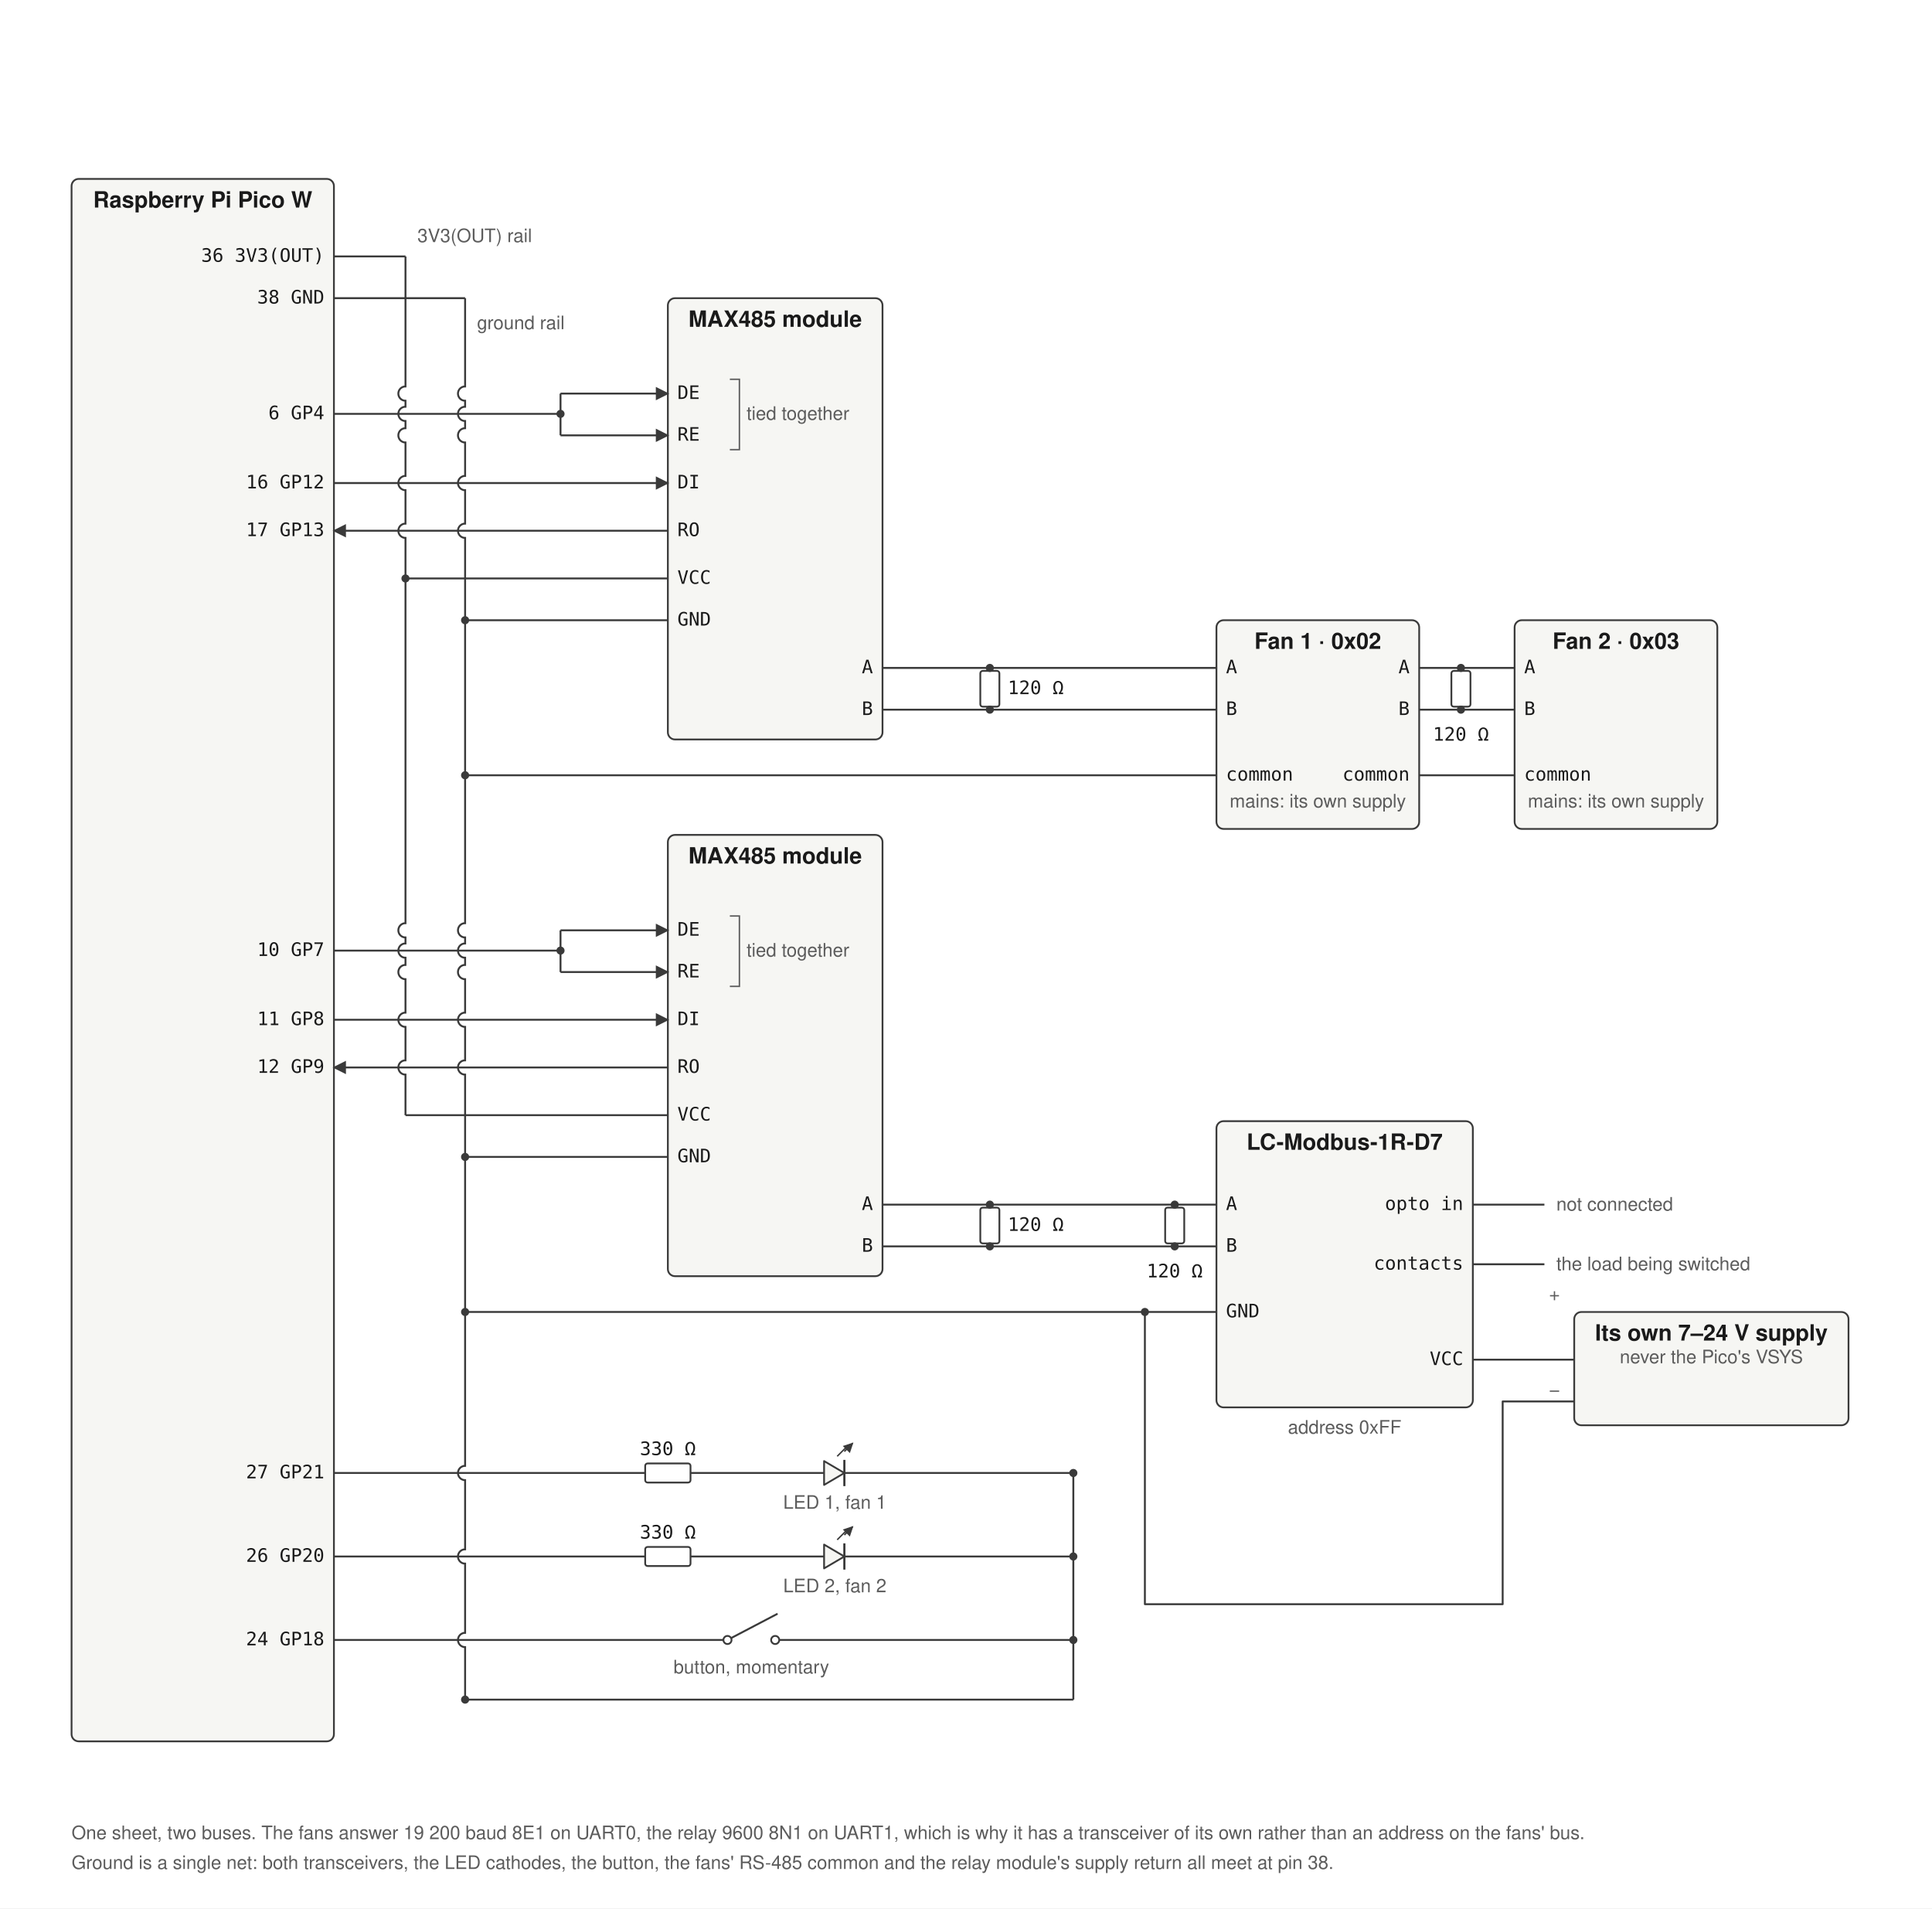
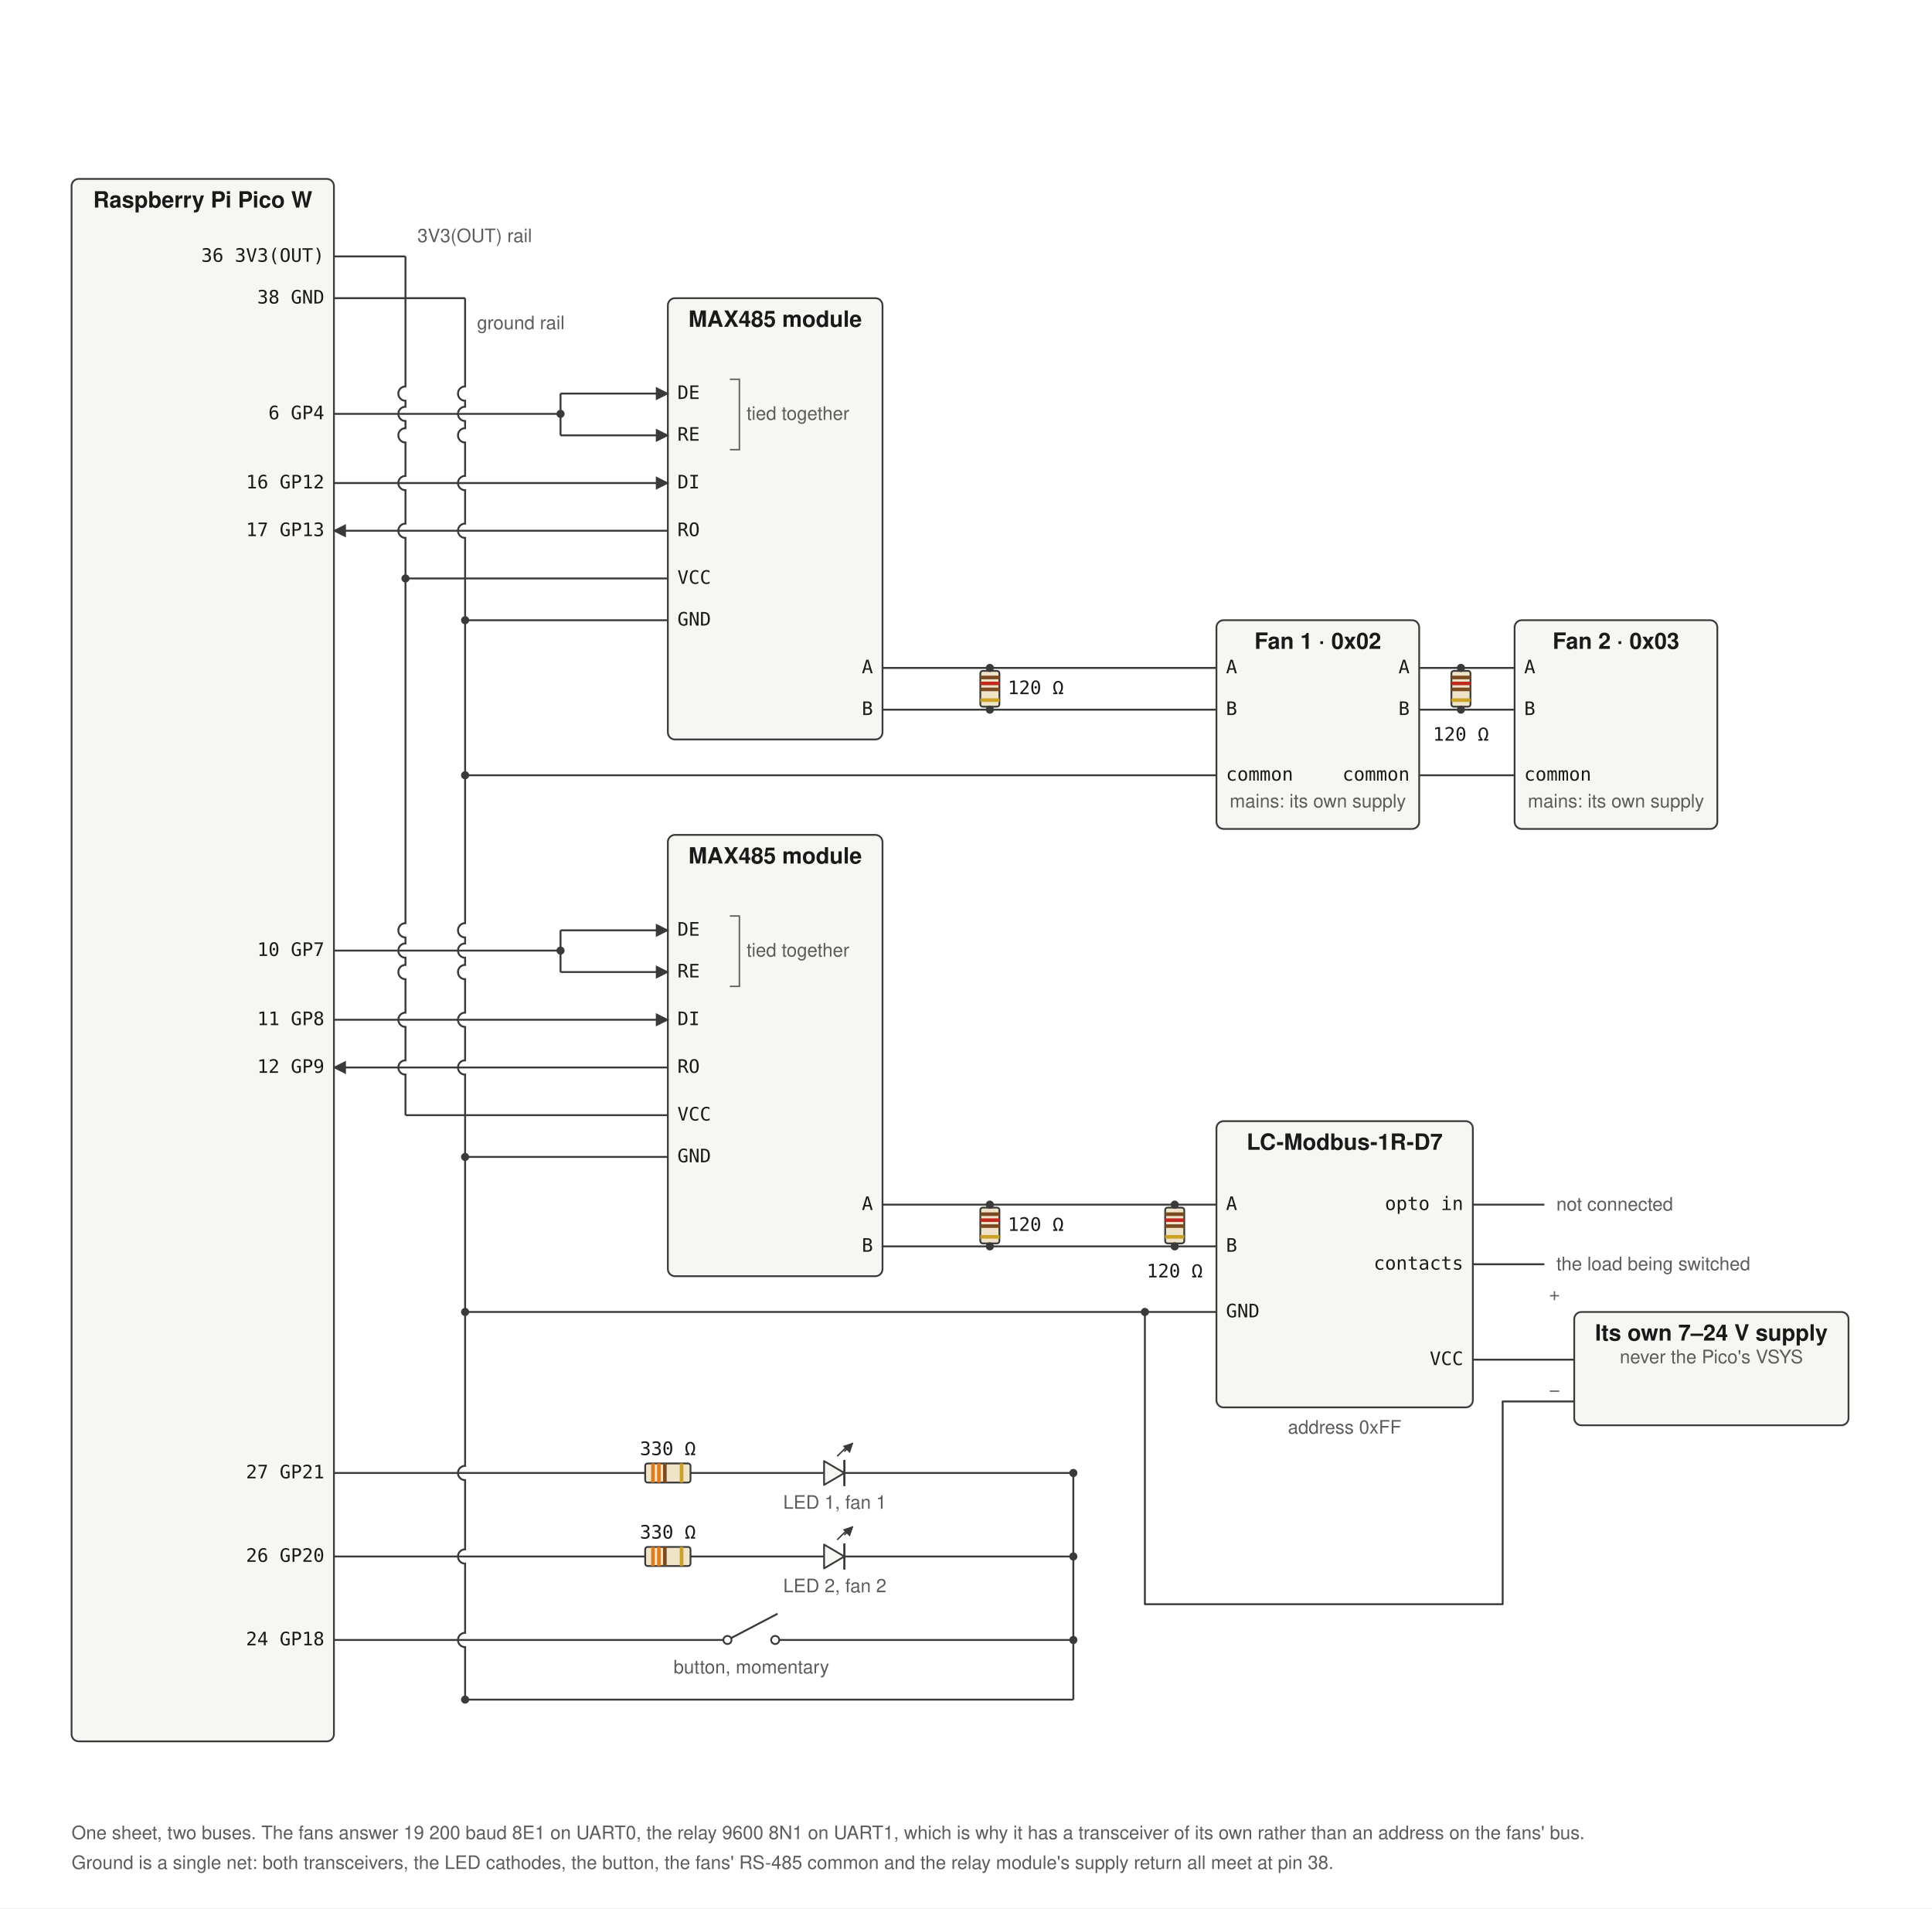
<svg xmlns="http://www.w3.org/2000/svg" viewBox="0 0 1620 1600" width="1620" height="1600" role="img" aria-label="The whole controller, pin by pin">
  <defs>
    <marker id="arrow" viewBox="0 0 10 10" refX="9" refY="5" markerWidth="7" markerHeight="7" orient="auto-start-reverse">
      <path d="M0 0 L10 5 L0 10 z" fill="#3a3a3a" />
    </marker>
  </defs>
  <rect width="1620" height="1600" fill="#ffffff" />
  <rect x="60" y="150" width="220" height="1310" rx="6" fill="#f6f6f3" stroke="#3a3a3a" stroke-width="1.5" />
  <text x="170" y="174" text-anchor="middle" font-family="ui-sans-serif, -apple-system, 'Segoe UI', Helvetica, Arial, sans-serif" font-size="18.8" font-weight="600" fill="#1a1a1a">Raspberry Pi Pico W</text>
  <rect x="560" y="250" width="180" height="370" rx="6" fill="#f6f6f3" stroke="#3a3a3a" stroke-width="1.5" />
  <text x="650" y="274" text-anchor="middle" font-family="ui-sans-serif, -apple-system, 'Segoe UI', Helvetica, Arial, sans-serif" font-size="18.8" font-weight="600" fill="#1a1a1a">MAX485 module</text>
  <rect x="560" y="700" width="180" height="370" rx="6" fill="#f6f6f3" stroke="#3a3a3a" stroke-width="1.5" />
  <text x="650" y="724" text-anchor="middle" font-family="ui-sans-serif, -apple-system, 'Segoe UI', Helvetica, Arial, sans-serif" font-size="18.8" font-weight="600" fill="#1a1a1a">MAX485 module</text>
  <rect x="1020" y="520" width="170" height="175" rx="6" fill="#f6f6f3" stroke="#3a3a3a" stroke-width="1.5" />
  <text x="1105" y="544" text-anchor="middle" font-family="ui-sans-serif, -apple-system, 'Segoe UI', Helvetica, Arial, sans-serif" font-size="18.8" font-weight="600" fill="#1a1a1a">Fan 1 · 0x02</text>
  <rect x="1270" y="520" width="170" height="175" rx="6" fill="#f6f6f3" stroke="#3a3a3a" stroke-width="1.5" />
  <text x="1355" y="544" text-anchor="middle" font-family="ui-sans-serif, -apple-system, 'Segoe UI', Helvetica, Arial, sans-serif" font-size="18.8" font-weight="600" fill="#1a1a1a">Fan 2 · 0x03</text>
  <rect x="1020" y="940" width="215" height="240" rx="6" fill="#f6f6f3" stroke="#3a3a3a" stroke-width="1.5" />
  <text x="1127.5" y="964" text-anchor="middle" font-family="ui-sans-serif, -apple-system, 'Segoe UI', Helvetica, Arial, sans-serif" font-size="18.8" font-weight="600" fill="#1a1a1a">LC-Modbus-1R-D7</text>
  <text x="1127.5" y="1202" text-anchor="middle" font-family="ui-sans-serif, -apple-system, 'Segoe UI', Helvetica, Arial, sans-serif" font-size="15.6" fill="#5c5c5c">address 0xFF</text>
  <rect x="1320" y="1100" width="230" height="95" rx="6" fill="#f6f6f3" stroke="#3a3a3a" stroke-width="1.5" />
  <text x="1435" y="1124" text-anchor="middle" font-family="ui-sans-serif, -apple-system, 'Segoe UI', Helvetica, Arial, sans-serif" font-size="18.8" font-weight="600" fill="#1a1a1a">Its own 7–24 V supply</text>
  <text x="1435" y="1143" text-anchor="middle" font-family="ui-sans-serif, -apple-system, 'Segoe UI', Helvetica, Arial, sans-serif" font-size="15.6" fill="#5c5c5c">never the Pico's VSYS</text>
  <text x="272" y="219.5" text-anchor="end" font-family="ui-monospace, SFMono-Regular, Menlo, Consolas, monospace" font-size="15.6" fill="#1a1a1a">36 3V3(OUT)</text>
  <text x="272" y="254.5" text-anchor="end" font-family="ui-monospace, SFMono-Regular, Menlo, Consolas, monospace" font-size="15.6" fill="#1a1a1a">38 GND</text>
  <text x="272" y="351.5" text-anchor="end" font-family="ui-monospace, SFMono-Regular, Menlo, Consolas, monospace" font-size="15.6" fill="#1a1a1a">6 GP4</text>
  <text x="272" y="409.5" text-anchor="end" font-family="ui-monospace, SFMono-Regular, Menlo, Consolas, monospace" font-size="15.6" fill="#1a1a1a">16 GP12</text>
  <text x="272" y="449.5" text-anchor="end" font-family="ui-monospace, SFMono-Regular, Menlo, Consolas, monospace" font-size="15.6" fill="#1a1a1a">17 GP13</text>
  <text x="272" y="801.5" text-anchor="end" font-family="ui-monospace, SFMono-Regular, Menlo, Consolas, monospace" font-size="15.6" fill="#1a1a1a">10 GP7</text>
  <text x="272" y="859.5" text-anchor="end" font-family="ui-monospace, SFMono-Regular, Menlo, Consolas, monospace" font-size="15.6" fill="#1a1a1a">11 GP8</text>
  <text x="272" y="899.5" text-anchor="end" font-family="ui-monospace, SFMono-Regular, Menlo, Consolas, monospace" font-size="15.6" fill="#1a1a1a">12 GP9</text>
  <text x="272" y="1239.5" text-anchor="end" font-family="ui-monospace, SFMono-Regular, Menlo, Consolas, monospace" font-size="15.6" fill="#1a1a1a">27 GP21</text>
  <text x="272" y="1309.5" text-anchor="end" font-family="ui-monospace, SFMono-Regular, Menlo, Consolas, monospace" font-size="15.6" fill="#1a1a1a">26 GP20</text>
  <text x="272" y="1379.5" text-anchor="end" font-family="ui-monospace, SFMono-Regular, Menlo, Consolas, monospace" font-size="15.6" fill="#1a1a1a">24 GP18</text>
  <text x="568" y="334.5" text-anchor="start" font-family="ui-monospace, SFMono-Regular, Menlo, Consolas, monospace" font-size="15.6" fill="#1a1a1a">DE</text>
  <text x="568" y="369.5" text-anchor="start" font-family="ui-monospace, SFMono-Regular, Menlo, Consolas, monospace" font-size="15.6" fill="#1a1a1a">RE</text>
  <text x="568" y="409.5" text-anchor="start" font-family="ui-monospace, SFMono-Regular, Menlo, Consolas, monospace" font-size="15.6" fill="#1a1a1a">DI</text>
  <text x="568" y="449.5" text-anchor="start" font-family="ui-monospace, SFMono-Regular, Menlo, Consolas, monospace" font-size="15.6" fill="#1a1a1a">RO</text>
  <text x="568" y="489.5" text-anchor="start" font-family="ui-monospace, SFMono-Regular, Menlo, Consolas, monospace" font-size="15.6" fill="#1a1a1a">VCC</text>
  <text x="568" y="524.5" text-anchor="start" font-family="ui-monospace, SFMono-Regular, Menlo, Consolas, monospace" font-size="15.6" fill="#1a1a1a">GND</text>
  <text x="732" y="564.5" text-anchor="end" font-family="ui-monospace, SFMono-Regular, Menlo, Consolas, monospace" font-size="15.6" fill="#1a1a1a">A</text>
  <text x="732" y="599.5" text-anchor="end" font-family="ui-monospace, SFMono-Regular, Menlo, Consolas, monospace" font-size="15.6" fill="#1a1a1a">B</text>
  <text x="568" y="784.5" text-anchor="start" font-family="ui-monospace, SFMono-Regular, Menlo, Consolas, monospace" font-size="15.6" fill="#1a1a1a">DE</text>
  <text x="568" y="819.5" text-anchor="start" font-family="ui-monospace, SFMono-Regular, Menlo, Consolas, monospace" font-size="15.6" fill="#1a1a1a">RE</text>
  <text x="568" y="859.5" text-anchor="start" font-family="ui-monospace, SFMono-Regular, Menlo, Consolas, monospace" font-size="15.6" fill="#1a1a1a">DI</text>
  <text x="568" y="899.5" text-anchor="start" font-family="ui-monospace, SFMono-Regular, Menlo, Consolas, monospace" font-size="15.6" fill="#1a1a1a">RO</text>
  <text x="568" y="939.5" text-anchor="start" font-family="ui-monospace, SFMono-Regular, Menlo, Consolas, monospace" font-size="15.6" fill="#1a1a1a">VCC</text>
  <text x="568" y="974.5" text-anchor="start" font-family="ui-monospace, SFMono-Regular, Menlo, Consolas, monospace" font-size="15.6" fill="#1a1a1a">GND</text>
  <text x="732" y="1014.5" text-anchor="end" font-family="ui-monospace, SFMono-Regular, Menlo, Consolas, monospace" font-size="15.6" fill="#1a1a1a">A</text>
  <text x="732" y="1049.5" text-anchor="end" font-family="ui-monospace, SFMono-Regular, Menlo, Consolas, monospace" font-size="15.6" fill="#1a1a1a">B</text>
  <text x="1028" y="564.5" text-anchor="start" font-family="ui-monospace, SFMono-Regular, Menlo, Consolas, monospace" font-size="15.6" fill="#1a1a1a">A</text>
  <text x="1028" y="599.5" text-anchor="start" font-family="ui-monospace, SFMono-Regular, Menlo, Consolas, monospace" font-size="15.6" fill="#1a1a1a">B</text>
  <text x="1028" y="654.5" text-anchor="start" font-family="ui-monospace, SFMono-Regular, Menlo, Consolas, monospace" font-size="15.6" fill="#1a1a1a">common</text>
  <text x="1182" y="564.5" text-anchor="end" font-family="ui-monospace, SFMono-Regular, Menlo, Consolas, monospace" font-size="15.6" fill="#1a1a1a">A</text>
  <text x="1182" y="599.5" text-anchor="end" font-family="ui-monospace, SFMono-Regular, Menlo, Consolas, monospace" font-size="15.6" fill="#1a1a1a">B</text>
  <text x="1182" y="654.5" text-anchor="end" font-family="ui-monospace, SFMono-Regular, Menlo, Consolas, monospace" font-size="15.6" fill="#1a1a1a">common</text>
  <text x="1278" y="564.5" text-anchor="start" font-family="ui-monospace, SFMono-Regular, Menlo, Consolas, monospace" font-size="15.6" fill="#1a1a1a">A</text>
  <text x="1278" y="599.5" text-anchor="start" font-family="ui-monospace, SFMono-Regular, Menlo, Consolas, monospace" font-size="15.6" fill="#1a1a1a">B</text>
  <text x="1278" y="654.5" text-anchor="start" font-family="ui-monospace, SFMono-Regular, Menlo, Consolas, monospace" font-size="15.6" fill="#1a1a1a">common</text>
  <text x="1028" y="1014.5" text-anchor="start" font-family="ui-monospace, SFMono-Regular, Menlo, Consolas, monospace" font-size="15.6" fill="#1a1a1a">A</text>
  <text x="1028" y="1049.5" text-anchor="start" font-family="ui-monospace, SFMono-Regular, Menlo, Consolas, monospace" font-size="15.6" fill="#1a1a1a">B</text>
  <text x="1028" y="1104.5" text-anchor="start" font-family="ui-monospace, SFMono-Regular, Menlo, Consolas, monospace" font-size="15.6" fill="#1a1a1a">GND</text>
  <text x="1227" y="1014.5" text-anchor="end" font-family="ui-monospace, SFMono-Regular, Menlo, Consolas, monospace" font-size="15.6" fill="#1a1a1a">opto in</text>
  <text x="1227" y="1064.5" text-anchor="end" font-family="ui-monospace, SFMono-Regular, Menlo, Consolas, monospace" font-size="15.6" fill="#1a1a1a">contacts</text>
  <text x="1227" y="1144.5" text-anchor="end" font-family="ui-monospace, SFMono-Regular, Menlo, Consolas, monospace" font-size="15.6" fill="#1a1a1a">VCC</text>
  <path d="M280 215 L340 215" fill="none" stroke="#3a3a3a" stroke-width="1.6" stroke-linejoin="round" />
  <path d="M340 215 L340 324 A 6 6 0 0 0 340 336 L340 341 A 6 6 0 0 0 340 353 L340 359 A 6 6 0 0 0 340 371 L340 399 A 6 6 0 0 0 340 411 L340 439 A 6 6 0 0 0 340 451 L340 774 A 6 6 0 0 0 340 786 L340 791 A 6 6 0 0 0 340 803 L340 809 A 6 6 0 0 0 340 821 L340 849 A 6 6 0 0 0 340 861 L340 889 A 6 6 0 0 0 340 901 L340 935" fill="none" stroke="#3a3a3a" stroke-width="1.6" />
  <path d="M340 485 L560 485" fill="none" stroke="#3a3a3a" stroke-width="1.6" stroke-linejoin="round" />
  <path d="M340 935 L560 935" fill="none" stroke="#3a3a3a" stroke-width="1.6" stroke-linejoin="round" />
  <circle cx="340" cy="485" r="3.4" fill="#3a3a3a" />
  <text x="350" y="203" text-anchor="start" font-family="ui-sans-serif, -apple-system, 'Segoe UI', Helvetica, Arial, sans-serif" font-size="15.6" fill="#5c5c5c">3V3(OUT) rail</text>
  <path d="M280 250 L390 250" fill="none" stroke="#3a3a3a" stroke-width="1.6" stroke-linejoin="round" />
  <path d="M390 250 L390 324 A 6 6 0 0 0 390 336 L390 341 A 6 6 0 0 0 390 353 L390 359 A 6 6 0 0 0 390 371 L390 399 A 6 6 0 0 0 390 411 L390 439 A 6 6 0 0 0 390 451 L390 774 A 6 6 0 0 0 390 786 L390 791 A 6 6 0 0 0 390 803 L390 809 A 6 6 0 0 0 390 821 L390 849 A 6 6 0 0 0 390 861 L390 889 A 6 6 0 0 0 390 901 L390 1229 A 6 6 0 0 0 390 1241 L390 1299 A 6 6 0 0 0 390 1311 L390 1369 A 6 6 0 0 0 390 1381 L390 1425" fill="none" stroke="#3a3a3a" stroke-width="1.6" />
  <path d="M390 520 L560 520" fill="none" stroke="#3a3a3a" stroke-width="1.6" stroke-linejoin="round" />
  <circle cx="390" cy="520" r="3.4" fill="#3a3a3a" />
  <path d="M390 650 L1020 650" fill="none" stroke="#3a3a3a" stroke-width="1.6" stroke-linejoin="round" />
  <circle cx="390" cy="650" r="3.4" fill="#3a3a3a" />
  <path d="M390 970 L560 970" fill="none" stroke="#3a3a3a" stroke-width="1.6" stroke-linejoin="round" />
  <circle cx="390" cy="970" r="3.4" fill="#3a3a3a" />
  <path d="M390 1100 L1020 1100" fill="none" stroke="#3a3a3a" stroke-width="1.6" stroke-linejoin="round" />
  <circle cx="390" cy="1100" r="3.4" fill="#3a3a3a" />
  <path d="M390 1425 L900 1425" fill="none" stroke="#3a3a3a" stroke-width="1.6" stroke-linejoin="round" />
  <circle cx="390" cy="1425" r="3.4" fill="#3a3a3a" />
  <text x="400" y="276" text-anchor="start" font-family="ui-sans-serif, -apple-system, 'Segoe UI', Helvetica, Arial, sans-serif" font-size="15.6" fill="#5c5c5c">ground rail</text>
  <path d="M280 405 L560 405" fill="none" stroke="#3a3a3a" stroke-width="1.6" stroke-linejoin="round" marker-end="url(#arrow)" />
  <path d="M560 445 L280 445" fill="none" stroke="#3a3a3a" stroke-width="1.6" stroke-linejoin="round" marker-end="url(#arrow)" />
  <path d="M280 347 L470 347" fill="none" stroke="#3a3a3a" stroke-width="1.6" stroke-linejoin="round" />
  <path d="M470 330 L470 365" fill="none" stroke="#3a3a3a" stroke-width="1.6" stroke-linejoin="round" />
  <path d="M470 330 L560 330" fill="none" stroke="#3a3a3a" stroke-width="1.6" stroke-linejoin="round" marker-end="url(#arrow)" />
  <path d="M470 365 L560 365" fill="none" stroke="#3a3a3a" stroke-width="1.6" stroke-linejoin="round" marker-end="url(#arrow)" />
  <circle cx="470" cy="347" r="3.4" fill="#3a3a3a" />
  <path d="M612 318 L620 318 L620 377 L612 377" fill="none" stroke="#5c5c5c" stroke-width="1.2" />
  <text x="626" y="352" text-anchor="start" font-family="ui-sans-serif, -apple-system, 'Segoe UI', Helvetica, Arial, sans-serif" font-size="15.6" fill="#5c5c5c">tied together</text>
  <path d="M740 560 L1020 560" fill="none" stroke="#3a3a3a" stroke-width="1.6" stroke-linejoin="round" />
  <path d="M1190 560 L1270 560" fill="none" stroke="#3a3a3a" stroke-width="1.6" stroke-linejoin="round" />
  <path d="M740 595 L1020 595" fill="none" stroke="#3a3a3a" stroke-width="1.6" stroke-linejoin="round" />
  <path d="M1190 595 L1270 595" fill="none" stroke="#3a3a3a" stroke-width="1.6" stroke-linejoin="round" />
  <path d="M1190 650 L1270 650" fill="none" stroke="#3a3a3a" stroke-width="1.6" stroke-linejoin="round" />
  <path d="M830 560 L830 562.5" fill="none" stroke="#3a3a3a" stroke-width="1.6" stroke-linejoin="round" />
  <path d="M830 592.5 L830 595" fill="none" stroke="#3a3a3a" stroke-width="1.6" stroke-linejoin="round" />
-   <rect x="822" y="562.5" width="16" height="30" rx="2" fill="#ffffff" stroke="#3a3a3a" stroke-width="1.5" />
+   <rect x="822" y="562.5" width="16" height="30" rx="2" fill="#efe3c8" stroke="#3a3a3a" stroke-width="1.5" />
+   <rect x="822" y="566.5" width="16" height="3" fill="#7a4a21" />
+   <rect x="822" y="571.5" width="16" height="3" fill="#c02a1f" />
+   <rect x="822" y="576.5" width="16" height="3" fill="#7a4a21" />
+   <rect x="822" y="585.5" width="16" height="3" fill="#c9a227" />
  <text x="845" y="582" text-anchor="start" font-family="ui-monospace, SFMono-Regular, Menlo, Consolas, monospace" font-size="15.6" fill="#1a1a1a">120 Ω</text>
  <circle cx="830" cy="560" r="3.4" fill="#3a3a3a" />
  <circle cx="830" cy="595" r="3.4" fill="#3a3a3a" />
  <path d="M1225 560 L1225 562.5" fill="none" stroke="#3a3a3a" stroke-width="1.6" stroke-linejoin="round" />
  <path d="M1225 592.5 L1225 595" fill="none" stroke="#3a3a3a" stroke-width="1.6" stroke-linejoin="round" />
-   <rect x="1217" y="562.5" width="16" height="30" rx="2" fill="#ffffff" stroke="#3a3a3a" stroke-width="1.5" />
+   <rect x="1217" y="562.5" width="16" height="30" rx="2" fill="#efe3c8" stroke="#3a3a3a" stroke-width="1.5" />
+   <rect x="1217" y="566.5" width="16" height="3" fill="#7a4a21" />
+   <rect x="1217" y="571.5" width="16" height="3" fill="#c02a1f" />
+   <rect x="1217" y="576.5" width="16" height="3" fill="#7a4a21" />
+   <rect x="1217" y="585.5" width="16" height="3" fill="#c9a227" />
  <text x="1225" y="621" text-anchor="middle" font-family="ui-monospace, SFMono-Regular, Menlo, Consolas, monospace" font-size="15.6" fill="#1a1a1a">120 Ω</text>
  <circle cx="1225" cy="560" r="3.4" fill="#3a3a3a" />
  <circle cx="1225" cy="595" r="3.4" fill="#3a3a3a" />
  <text x="1105" y="677" text-anchor="middle" font-family="ui-sans-serif, -apple-system, 'Segoe UI', Helvetica, Arial, sans-serif" font-size="15.6" fill="#5c5c5c">mains: its own supply</text>
  <text x="1355" y="677" text-anchor="middle" font-family="ui-sans-serif, -apple-system, 'Segoe UI', Helvetica, Arial, sans-serif" font-size="15.6" fill="#5c5c5c">mains: its own supply</text>
  <path d="M280 855 L560 855" fill="none" stroke="#3a3a3a" stroke-width="1.6" stroke-linejoin="round" marker-end="url(#arrow)" />
  <path d="M560 895 L280 895" fill="none" stroke="#3a3a3a" stroke-width="1.6" stroke-linejoin="round" marker-end="url(#arrow)" />
  <path d="M280 797 L470 797" fill="none" stroke="#3a3a3a" stroke-width="1.6" stroke-linejoin="round" />
  <path d="M470 780 L470 815" fill="none" stroke="#3a3a3a" stroke-width="1.6" stroke-linejoin="round" />
  <path d="M470 780 L560 780" fill="none" stroke="#3a3a3a" stroke-width="1.6" stroke-linejoin="round" marker-end="url(#arrow)" />
  <path d="M470 815 L560 815" fill="none" stroke="#3a3a3a" stroke-width="1.6" stroke-linejoin="round" marker-end="url(#arrow)" />
  <circle cx="470" cy="797" r="3.4" fill="#3a3a3a" />
  <path d="M612 768 L620 768 L620 827 L612 827" fill="none" stroke="#5c5c5c" stroke-width="1.2" />
  <text x="626" y="802" text-anchor="start" font-family="ui-sans-serif, -apple-system, 'Segoe UI', Helvetica, Arial, sans-serif" font-size="15.6" fill="#5c5c5c">tied together</text>
  <path d="M740 1010 L1020 1010" fill="none" stroke="#3a3a3a" stroke-width="1.6" stroke-linejoin="round" />
  <path d="M740 1045 L1020 1045" fill="none" stroke="#3a3a3a" stroke-width="1.6" stroke-linejoin="round" />
  <path d="M830 1010 L830 1012.5" fill="none" stroke="#3a3a3a" stroke-width="1.6" stroke-linejoin="round" />
  <path d="M830 1042.5 L830 1045" fill="none" stroke="#3a3a3a" stroke-width="1.6" stroke-linejoin="round" />
-   <rect x="822" y="1012.5" width="16" height="30" rx="2" fill="#ffffff" stroke="#3a3a3a" stroke-width="1.5" />
+   <rect x="822" y="1012.5" width="16" height="30" rx="2" fill="#efe3c8" stroke="#3a3a3a" stroke-width="1.5" />
+   <rect x="822" y="1016.5" width="16" height="3" fill="#7a4a21" />
+   <rect x="822" y="1021.5" width="16" height="3" fill="#c02a1f" />
+   <rect x="822" y="1026.5" width="16" height="3" fill="#7a4a21" />
+   <rect x="822" y="1035.5" width="16" height="3" fill="#c9a227" />
  <text x="845" y="1032" text-anchor="start" font-family="ui-monospace, SFMono-Regular, Menlo, Consolas, monospace" font-size="15.6" fill="#1a1a1a">120 Ω</text>
  <circle cx="830" cy="1010" r="3.4" fill="#3a3a3a" />
  <circle cx="830" cy="1045" r="3.4" fill="#3a3a3a" />
  <path d="M985 1010 L985 1012.5" fill="none" stroke="#3a3a3a" stroke-width="1.6" stroke-linejoin="round" />
  <path d="M985 1042.5 L985 1045" fill="none" stroke="#3a3a3a" stroke-width="1.6" stroke-linejoin="round" />
-   <rect x="977" y="1012.5" width="16" height="30" rx="2" fill="#ffffff" stroke="#3a3a3a" stroke-width="1.5" />
+   <rect x="977" y="1012.5" width="16" height="30" rx="2" fill="#efe3c8" stroke="#3a3a3a" stroke-width="1.5" />
+   <rect x="977" y="1016.5" width="16" height="3" fill="#7a4a21" />
+   <rect x="977" y="1021.5" width="16" height="3" fill="#c02a1f" />
+   <rect x="977" y="1026.5" width="16" height="3" fill="#7a4a21" />
+   <rect x="977" y="1035.5" width="16" height="3" fill="#c9a227" />
  <text x="985" y="1071" text-anchor="middle" font-family="ui-monospace, SFMono-Regular, Menlo, Consolas, monospace" font-size="15.6" fill="#1a1a1a">120 Ω</text>
  <circle cx="985" cy="1010" r="3.4" fill="#3a3a3a" />
  <circle cx="985" cy="1045" r="3.4" fill="#3a3a3a" />
  <path d="M1235 1140 L1320 1140" fill="none" stroke="#3a3a3a" stroke-width="1.6" stroke-linejoin="round" />
  <text x="1308" y="1090" text-anchor="end" font-family="ui-sans-serif, -apple-system, 'Segoe UI', Helvetica, Arial, sans-serif" font-size="15.6" fill="#5c5c5c">+</text>
  <path d="M1320 1175 L1260 1175 L1260 1345 L960 1345 L960 1100" fill="none" stroke="#3a3a3a" stroke-width="1.6" stroke-linejoin="round" />
  <circle cx="960" cy="1100" r="3.4" fill="#3a3a3a" />
  <text x="1308" y="1170" text-anchor="end" font-family="ui-sans-serif, -apple-system, 'Segoe UI', Helvetica, Arial, sans-serif" font-size="15.6" fill="#5c5c5c">−</text>
  <path d="M1235 1010 L1295 1010" fill="none" stroke="#3a3a3a" stroke-width="1.6" stroke-linejoin="round" />
  <text x="1305" y="1015" text-anchor="start" font-family="ui-sans-serif, -apple-system, 'Segoe UI', Helvetica, Arial, sans-serif" font-size="15.6" fill="#5c5c5c">not connected</text>
  <path d="M1235 1060 L1295 1060" fill="none" stroke="#3a3a3a" stroke-width="1.6" stroke-linejoin="round" />
  <text x="1305" y="1065" text-anchor="start" font-family="ui-sans-serif, -apple-system, 'Segoe UI', Helvetica, Arial, sans-serif" font-size="15.6" fill="#5c5c5c">the load being switched</text>
  <path d="M280 1235 L900 1235" fill="none" stroke="#3a3a3a" stroke-width="1.6" stroke-linejoin="round" />
-   <rect x="541" y="1227" width="38" height="16" rx="2" fill="#ffffff" stroke="#3a3a3a" stroke-width="1.5" />
+   <rect x="541" y="1227" width="38" height="16" rx="2" fill="#efe3c8" stroke="#3a3a3a" stroke-width="1.5" />
+   <rect x="546" y="1227" width="3" height="16" fill="#e07b20" />
+   <rect x="551" y="1227" width="3" height="16" fill="#e07b20" />
+   <rect x="556" y="1227" width="3" height="16" fill="#7a4a21" />
+   <rect x="570" y="1227" width="3" height="16" fill="#c9a227" />
  <text x="560" y="1220" text-anchor="middle" font-family="ui-monospace, SFMono-Regular, Menlo, Consolas, monospace" font-size="15.6" fill="#1a1a1a">330 Ω</text>
  <path d="M691 1225 L708 1235 L691 1245 z" fill="#f6f6f3" stroke="#3a3a3a" stroke-width="1.5" stroke-linejoin="round" />
  <path d="M708 1224 L708 1246" stroke="#3a3a3a" stroke-width="1.8" />
  <path d="M702 1221 l7 -7 M708 1217 l7 -7" stroke="#3a3a3a" stroke-width="1.2" marker-end="url(#arrow)" />
  <text x="700" y="1265" text-anchor="middle" font-family="ui-sans-serif, -apple-system, 'Segoe UI', Helvetica, Arial, sans-serif" font-size="15.6" fill="#5c5c5c">LED 1, fan 1</text>
  <path d="M280 1305 L900 1305" fill="none" stroke="#3a3a3a" stroke-width="1.6" stroke-linejoin="round" />
-   <rect x="541" y="1297" width="38" height="16" rx="2" fill="#ffffff" stroke="#3a3a3a" stroke-width="1.5" />
+   <rect x="541" y="1297" width="38" height="16" rx="2" fill="#efe3c8" stroke="#3a3a3a" stroke-width="1.5" />
+   <rect x="546" y="1297" width="3" height="16" fill="#e07b20" />
+   <rect x="551" y="1297" width="3" height="16" fill="#e07b20" />
+   <rect x="556" y="1297" width="3" height="16" fill="#7a4a21" />
+   <rect x="570" y="1297" width="3" height="16" fill="#c9a227" />
  <text x="560" y="1290" text-anchor="middle" font-family="ui-monospace, SFMono-Regular, Menlo, Consolas, monospace" font-size="15.6" fill="#1a1a1a">330 Ω</text>
  <path d="M691 1295 L708 1305 L691 1315 z" fill="#f6f6f3" stroke="#3a3a3a" stroke-width="1.5" stroke-linejoin="round" />
  <path d="M708 1294 L708 1316" stroke="#3a3a3a" stroke-width="1.8" />
  <path d="M702 1291 l7 -7 M708 1287 l7 -7" stroke="#3a3a3a" stroke-width="1.2" marker-end="url(#arrow)" />
  <text x="700" y="1335" text-anchor="middle" font-family="ui-sans-serif, -apple-system, 'Segoe UI', Helvetica, Arial, sans-serif" font-size="15.6" fill="#5c5c5c">LED 2, fan 2</text>
  <path d="M280 1375 L610 1375" fill="none" stroke="#3a3a3a" stroke-width="1.6" stroke-linejoin="round" />
  <path d="M650 1375 L900 1375" fill="none" stroke="#3a3a3a" stroke-width="1.6" stroke-linejoin="round" />
  <path d="M610 1375 L652 1353" stroke="#3a3a3a" stroke-width="1.6" />
  <circle cx="610" cy="1375" r="3.4" fill="#ffffff" stroke="#3a3a3a" stroke-width="1.5" />
  <circle cx="650" cy="1375" r="3.4" fill="#ffffff" stroke="#3a3a3a" stroke-width="1.5" />
  <text x="630" y="1403" text-anchor="middle" font-family="ui-sans-serif, -apple-system, 'Segoe UI', Helvetica, Arial, sans-serif" font-size="15.6" fill="#5c5c5c">button, momentary</text>
  <path d="M900 1235 L900 1425" fill="none" stroke="#3a3a3a" stroke-width="1.6" stroke-linejoin="round" />
  <circle cx="900" cy="1235" r="3.4" fill="#3a3a3a" />
  <circle cx="900" cy="1305" r="3.4" fill="#3a3a3a" />
  <circle cx="900" cy="1375" r="3.4" fill="#3a3a3a" />
  <text x="60" y="1542" text-anchor="start" font-family="ui-sans-serif, -apple-system, 'Segoe UI', Helvetica, Arial, sans-serif" font-size="15.6" fill="#5c5c5c">One sheet, two buses. The fans answer 19 200 baud 8E1 on UART0, the relay 9600 8N1 on UART1, which is why it has a transceiver of its own rather than an address on the fans' bus.</text>
  <text x="60" y="1567" text-anchor="start" font-family="ui-sans-serif, -apple-system, 'Segoe UI', Helvetica, Arial, sans-serif" font-size="15.6" fill="#5c5c5c">Ground is a single net: both transceivers, the LED cathodes, the button, the fans' RS-485 common and the relay module's supply return all meet at pin 38.</text>
</svg>
